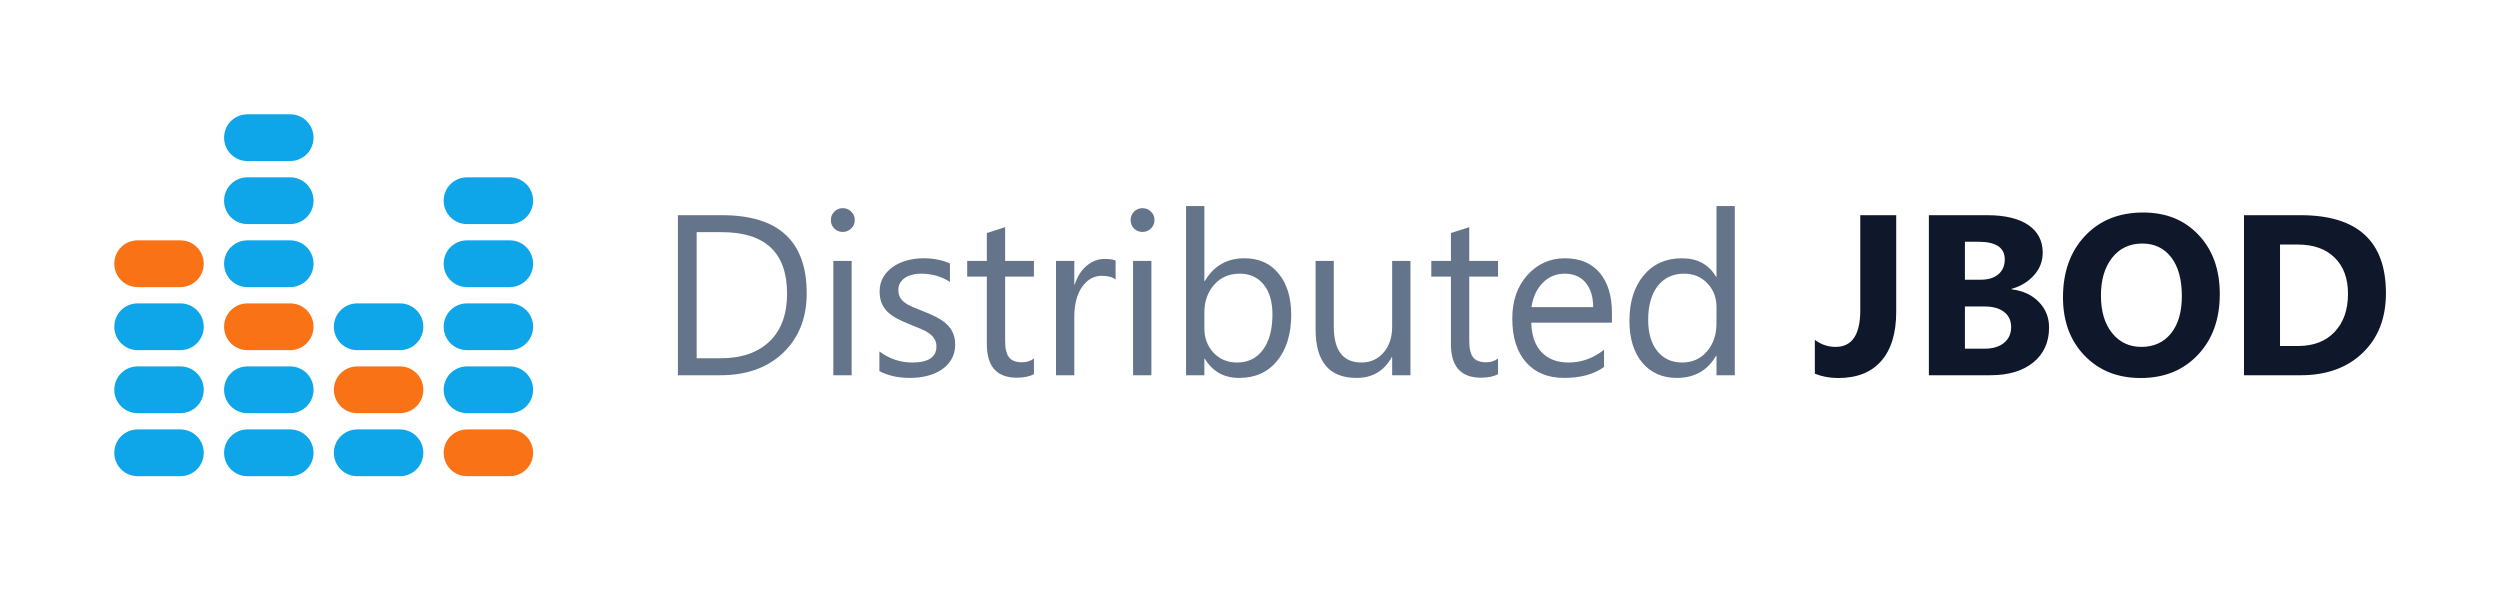
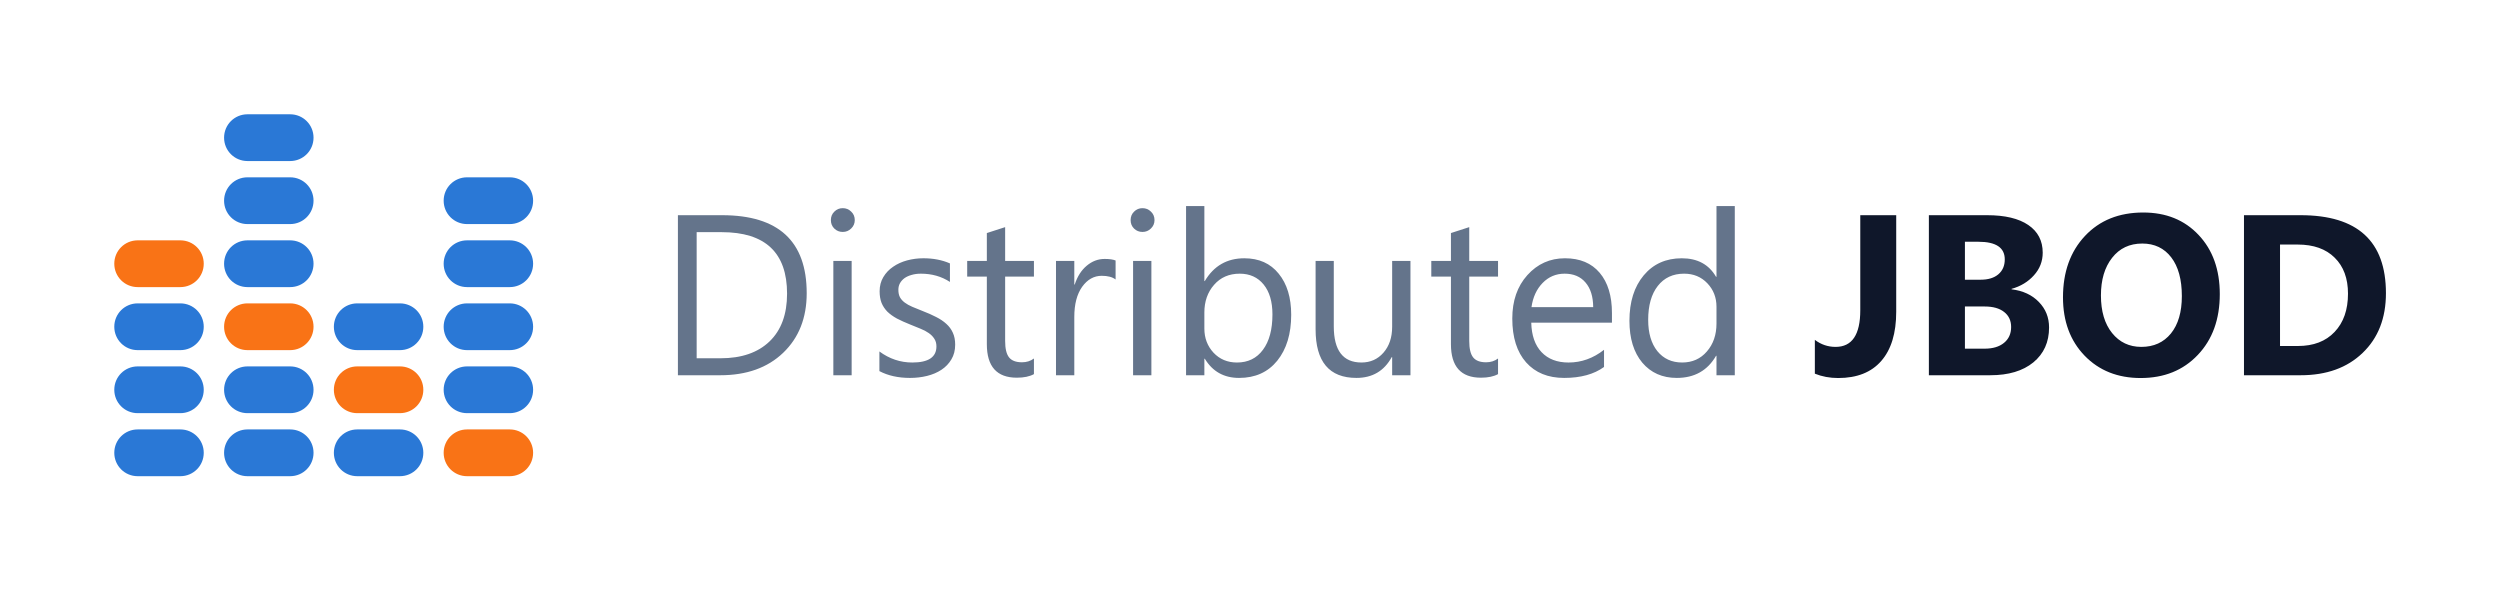
<svg xmlns="http://www.w3.org/2000/svg" width="525" height="124" viewBox="0 0 525 124" version="1.1" id="svg19">
  <defs id="defs19" />
  <g transform="translate(24,24) scale(0.426966) translate(-25,-39)" id="g18">
-     <path id="rect1" style="fill:#0ea5e9" d="m 36.5,194 h 21 c 6.371,0 11.5,5.129 11.5,11.5 0,6.371 -5.129,11.5 -11.5,11.5 h -21 C 30.129,217 25,211.871 25,205.5 25,199.129 30.129,194 36.5,194 Z" />
-     <path id="rect2" style="fill:#0ea5e9" d="m 36.5,163 h 21 c 6.371,0 11.5,5.129 11.5,11.5 0,6.371 -5.129,11.5 -11.5,11.5 h -21 C 30.129,186 25,180.871 25,174.5 25,168.129 30.129,163 36.5,163 Z" />
-     <path id="rect3" style="fill:#0ea5e9" d="m 36.5,132 h 21 c 6.371,0 11.5,5.129 11.5,11.5 0,6.371 -5.129,11.5 -11.5,11.5 h -21 C 30.129,155 25,149.871 25,143.5 25,137.129 30.129,132 36.5,132 Z" />
+     <path id="rect1" style="fill:#2a78d6" d="m 36.5,194 h 21 c 6.371,0 11.5,5.129 11.5,11.5 0,6.371 -5.129,11.5 -11.5,11.5 h -21 C 30.129,217 25,211.871 25,205.5 25,199.129 30.129,194 36.5,194 Z" />
+     <path id="rect2" style="fill:#2a78d6" d="m 36.5,163 h 21 c 6.371,0 11.5,5.129 11.5,11.5 0,6.371 -5.129,11.5 -11.5,11.5 h -21 C 30.129,186 25,180.871 25,174.5 25,168.129 30.129,163 36.5,163 Z" />
+     <path id="rect3" style="fill:#2a78d6" d="m 36.5,132 h 21 c 6.371,0 11.5,5.129 11.5,11.5 0,6.371 -5.129,11.5 -11.5,11.5 h -21 C 30.129,155 25,149.871 25,143.5 25,137.129 30.129,132 36.5,132 Z" />
    <path id="rect4" style="fill:#f97316" d="m 36.5,101 h 21 c 6.371,0 11.5,5.129 11.5,11.5 0,6.371 -5.129,11.5 -11.5,11.5 h -21 C 30.129,124 25,118.871 25,112.5 25,106.129 30.129,101 36.5,101 Z" />
-     <path id="rect5" style="fill:#0ea5e9" d="m 90.5,194 h 21 c 6.371,0 11.5,5.129 11.5,11.5 0,6.371 -5.129,11.5 -11.5,11.5 h -21 C 84.129,217 79,211.871 79,205.5 79,199.129 84.129,194 90.5,194 Z" />
-     <path id="rect6" style="fill:#0ea5e9" d="m 90.5,163 h 21 c 6.371,0 11.5,5.129 11.5,11.5 0,6.371 -5.129,11.5 -11.5,11.5 h -21 C 84.129,186 79,180.871 79,174.5 79,168.129 84.129,163 90.5,163 Z" />
+     <path id="rect5" style="fill:#2a78d6" d="m 90.5,194 h 21 c 6.371,0 11.5,5.129 11.5,11.5 0,6.371 -5.129,11.5 -11.5,11.5 h -21 C 84.129,217 79,211.871 79,205.5 79,199.129 84.129,194 90.5,194 Z" />
+     <path id="rect6" style="fill:#2a78d6" d="m 90.5,163 h 21 c 6.371,0 11.5,5.129 11.5,11.5 0,6.371 -5.129,11.5 -11.5,11.5 h -21 C 84.129,186 79,180.871 79,174.5 79,168.129 84.129,163 90.5,163 Z" />
    <path id="rect7" style="fill:#f97316" d="m 90.5,132 h 21 c 6.371,0 11.5,5.129 11.5,11.5 0,6.371 -5.129,11.5 -11.5,11.5 h -21 C 84.129,155 79,149.871 79,143.5 79,137.129 84.129,132 90.5,132 Z" />
-     <path id="rect8" style="fill:#0ea5e9" d="m 90.5,101 h 21 c 6.371,0 11.5,5.129 11.5,11.5 0,6.371 -5.129,11.5 -11.5,11.5 h -21 C 84.129,124 79,118.871 79,112.5 79,106.129 84.129,101 90.5,101 Z" />
-     <path id="rect9" style="fill:#0ea5e9" d="m 90.5,70 h 21 c 6.371,0 11.5,5.129 11.5,11.5 0,6.371 -5.129,11.5 -11.5,11.5 h -21 C 84.129,93 79,87.871 79,81.5 79,75.129 84.129,70 90.5,70 Z" />
-     <path id="rect10" style="fill:#0ea5e9" d="m 90.5,39 h 21 c 6.371,0 11.5,5.129 11.5,11.5 0,6.371 -5.129,11.5 -11.5,11.5 h -21 C 84.129,62 79,56.871 79,50.5 79,44.129 84.129,39 90.5,39 Z" />
-     <path id="rect11" style="fill:#0ea5e9" d="m 144.5,194 h 21 c 6.371,0 11.5,5.129 11.5,11.5 0,6.371 -5.129,11.5 -11.5,11.5 h -21 c -6.371,0 -11.5,-5.129 -11.5,-11.5 0,-6.371 5.129,-11.5 11.5,-11.5 z" />
+     <path id="rect8" style="fill:#2a78d6" d="m 90.5,101 h 21 c 6.371,0 11.5,5.129 11.5,11.5 0,6.371 -5.129,11.5 -11.5,11.5 h -21 C 84.129,124 79,118.871 79,112.5 79,106.129 84.129,101 90.5,101 Z" />
+     <path id="rect9" style="fill:#2a78d6" d="m 90.5,70 h 21 c 6.371,0 11.5,5.129 11.5,11.5 0,6.371 -5.129,11.5 -11.5,11.5 h -21 C 84.129,93 79,87.871 79,81.5 79,75.129 84.129,70 90.5,70 Z" />
+     <path id="rect10" style="fill:#2a78d6" d="m 90.5,39 h 21 c 6.371,0 11.5,5.129 11.5,11.5 0,6.371 -5.129,11.5 -11.5,11.5 h -21 C 84.129,62 79,56.871 79,50.5 79,44.129 84.129,39 90.5,39 Z" />
+     <path id="rect11" style="fill:#2a78d6" d="m 144.5,194 h 21 c 6.371,0 11.5,5.129 11.5,11.5 0,6.371 -5.129,11.5 -11.5,11.5 h -21 c -6.371,0 -11.5,-5.129 -11.5,-11.5 0,-6.371 5.129,-11.5 11.5,-11.5 z" />
    <path id="rect12" style="fill:#f97316" d="m 144.5,163 h 21 c 6.371,0 11.5,5.129 11.5,11.5 0,6.371 -5.129,11.5 -11.5,11.5 h -21 c -6.371,0 -11.5,-5.129 -11.5,-11.5 0,-6.371 5.129,-11.5 11.5,-11.5 z" />
-     <path id="rect13" style="fill:#0ea5e9" d="m 144.5,132 h 21 c 6.371,0 11.5,5.129 11.5,11.5 0,6.371 -5.129,11.5 -11.5,11.5 h -21 c -6.371,0 -11.5,-5.129 -11.5,-11.5 0,-6.371 5.129,-11.5 11.5,-11.5 z" />
+     <path id="rect13" style="fill:#2a78d6" d="m 144.5,132 h 21 c 6.371,0 11.5,5.129 11.5,11.5 0,6.371 -5.129,11.5 -11.5,11.5 h -21 c -6.371,0 -11.5,-5.129 -11.5,-11.5 0,-6.371 5.129,-11.5 11.5,-11.5 z" />
    <path id="rect14" style="fill:#f97316" d="m 198.5,194 h 21 c 6.371,0 11.5,5.129 11.5,11.5 0,6.371 -5.129,11.5 -11.5,11.5 h -21 c -6.371,0 -11.5,-5.129 -11.5,-11.5 0,-6.371 5.129,-11.5 11.5,-11.5 z" />
-     <path id="rect15" style="fill:#0ea5e9" d="m 198.5,163 h 21 c 6.371,0 11.5,5.129 11.5,11.5 0,6.371 -5.129,11.5 -11.5,11.5 h -21 c -6.371,0 -11.5,-5.129 -11.5,-11.5 0,-6.371 5.129,-11.5 11.5,-11.5 z" />
-     <path id="rect16" style="fill:#0ea5e9" d="m 198.5,132 h 21 c 6.371,0 11.5,5.129 11.5,11.5 0,6.371 -5.129,11.5 -11.5,11.5 h -21 c -6.371,0 -11.5,-5.129 -11.5,-11.5 0,-6.371 5.129,-11.5 11.5,-11.5 z" />
-     <path id="rect17" style="fill:#0ea5e9" d="m 198.5,101 h 21 c 6.371,0 11.5,5.129 11.5,11.5 0,6.371 -5.129,11.5 -11.5,11.5 h -21 c -6.371,0 -11.5,-5.129 -11.5,-11.5 0,-6.371 5.129,-11.5 11.5,-11.5 z" />
-     <path id="rect18" style="fill:#0ea5e9" d="m 198.5,70 h 21 c 6.371,0 11.5,5.129 11.5,11.5 0,6.371 -5.129,11.5 -11.5,11.5 h -21 C 192.129,93 187,87.871 187,81.5 187,75.129 192.129,70 198.5,70 Z" />
+     <path id="rect15" style="fill:#2a78d6" d="m 198.5,163 h 21 c 6.371,0 11.5,5.129 11.5,11.5 0,6.371 -5.129,11.5 -11.5,11.5 h -21 c -6.371,0 -11.5,-5.129 -11.5,-11.5 0,-6.371 5.129,-11.5 11.5,-11.5 z" />
+     <path id="rect16" style="fill:#2a78d6" d="m 198.5,132 h 21 c 6.371,0 11.5,5.129 11.5,11.5 0,6.371 -5.129,11.5 -11.5,11.5 h -21 c -6.371,0 -11.5,-5.129 -11.5,-11.5 0,-6.371 5.129,-11.5 11.5,-11.5 z" />
+     <path id="rect17" style="fill:#2a78d6" d="m 198.5,101 h 21 c 6.371,0 11.5,5.129 11.5,11.5 0,6.371 -5.129,11.5 -11.5,11.5 h -21 c -6.371,0 -11.5,-5.129 -11.5,-11.5 0,-6.371 5.129,-11.5 11.5,-11.5 z" />
+     <path id="rect18" style="fill:#2a78d6" d="m 198.5,70 h 21 c 6.371,0 11.5,5.129 11.5,11.5 0,6.371 -5.129,11.5 -11.5,11.5 h -21 C 192.129,93 187,87.871 187,81.5 187,75.129 192.129,70 198.5,70 Z" />
  </g>
  <g id="text19" style="font-size:48px;font-family:'Segoe UI';letter-spacing:-0.5" aria-label="Distributed JBOD">
    <path style="fill:#64748b" d="M 142.361,78.8 V 45.191 h 9.281 q 17.766,0 17.766,16.383 0,7.781 -4.945,12.516 -4.922,4.711 -13.195,4.711 z m 3.938,-30.047 v 26.484 h 5.016 q 6.609,0 10.289,-3.539 3.68,-3.539 3.68,-10.031 0,-12.914 -13.734,-12.914 z m 30.672,-0.047 q -1.031,0 -1.758,-0.703 -0.727,-0.703 -0.727,-1.781 0,-1.078 0.727,-1.781 0.727,-0.727 1.758,-0.727 1.055,0 1.781,0.727 0.75,0.703 0.75,1.781 0,1.031 -0.75,1.758 -0.727,0.727 -1.781,0.727 z m 1.875,30.094 h -3.844 v -24 h 3.844 z m 5.828,-0.867 v -4.125 q 3.141,2.32 6.914,2.32 5.062,0 5.062,-3.375 0,-0.961 -0.445,-1.617 -0.422,-0.68 -1.172,-1.195 -0.727,-0.516 -1.734,-0.914 -0.984,-0.422 -2.133,-0.867 -1.594,-0.633 -2.812,-1.266 -1.195,-0.656 -2.016,-1.453 -0.797,-0.82 -1.219,-1.852 -0.398,-1.031 -0.398,-2.414 0,-1.688 0.773,-2.977 0.773,-1.312 2.062,-2.18 1.289,-0.891 2.93,-1.336 1.664,-0.445 3.422,-0.445 3.117,0 5.578,1.078 v 3.891 q -2.648,-1.734 -6.094,-1.734 -1.078,0 -1.945,0.258 -0.867,0.234 -1.5,0.68 -0.609,0.445 -0.961,1.078 -0.328,0.609 -0.328,1.359 0,0.938 0.328,1.57 0.352,0.633 1.008,1.125 0.656,0.492 1.594,0.891 0.938,0.398 2.133,0.867 1.594,0.609 2.859,1.266 1.266,0.633 2.156,1.453 0.891,0.797 1.359,1.852 0.492,1.055 0.492,2.508 0,1.781 -0.797,3.094 -0.773,1.312 -2.086,2.18 -1.312,0.867 -3.023,1.289 -1.711,0.422 -3.586,0.422 -3.703,0 -6.422,-1.43 z m 32.453,0.633 q -1.359,0.75 -3.586,0.75 -6.305,0 -6.305,-7.031 V 58.081 h -4.125 v -3.281 h 4.125 V 48.941 L 211.08,47.698 v 7.102 h 6.047 v 3.281 H 211.08 v 13.523 q 0,2.414 0.82,3.445 0.82,1.031 2.719,1.031 1.453,0 2.508,-0.797 z m 17.148,-19.875 q -1.008,-0.773 -2.906,-0.773 -2.461,0 -4.125,2.32 -1.641,2.32 -1.641,6.328 v 12.234 h -3.844 v -24 h 3.844 v 4.945 h 0.094 q 0.82,-2.531 2.508,-3.938 1.688,-1.43 3.773,-1.43 1.5,0 2.297,0.328 z m 5.641,-9.984 q -1.031,0 -1.758,-0.703 -0.727,-0.703 -0.727,-1.781 0,-1.078 0.727,-1.781 0.727,-0.727 1.758,-0.727 1.055,0 1.781,0.727 0.75,0.703 0.75,1.781 0,1.031 -0.75,1.758 -0.727,0.727 -1.781,0.727 z m 1.875,30.094 h -3.844 v -24 h 3.844 z m 11.219,-3.469 h -0.094 v 3.469 h -3.844 v -35.531 h 3.844 v 15.75 h 0.094 q 2.836,-4.781 8.297,-4.781 4.617,0 7.219,3.234 2.625,3.211 2.625,8.625 0,6.023 -2.93,9.656 -2.93,3.609 -8.016,3.609 -4.758,0 -7.195,-4.031 z m -0.094,-9.68 v 3.352 q 0,2.977 1.922,5.062 1.945,2.062 4.922,2.062 3.492,0 5.461,-2.672 1.992,-2.672 1.992,-7.43 0,-4.008 -1.852,-6.281 -1.852,-2.273 -5.016,-2.273 -3.352,0 -5.391,2.344 -2.039,2.32 -2.039,5.836 z m 43.281,13.148 h -3.844 v -3.797 h -0.094 q -2.391,4.359 -7.406,4.359 -8.578,0 -8.578,-10.219 v -14.344 h 3.82 v 13.734 q 0,7.594 5.812,7.594 2.812,0 4.617,-2.062 1.828,-2.086 1.828,-5.438 V 54.8 h 3.844 z m 18.391,-0.234 q -1.359,0.75 -3.586,0.75 -6.305,0 -6.305,-7.031 V 58.081 h -4.125 v -3.281 h 4.125 v -5.859 l 3.844,-1.242 v 7.102 h 6.047 v 3.281 h -6.047 v 13.523 q 0,2.414 0.82,3.445 0.82,1.031 2.719,1.031 1.453,0 2.508,-0.797 z m 23.922,-10.805 h -16.945 q 0.094,4.008 2.156,6.188 2.062,2.18 5.672,2.18 4.055,0 7.453,-2.672 v 3.609 q -3.164,2.297 -8.367,2.297 -5.086,0 -7.992,-3.258 -2.906,-3.281 -2.906,-9.211 0,-5.602 3.164,-9.117 3.188,-3.539 7.898,-3.539 4.711,0 7.289,3.047 2.578,3.047 2.578,8.461 z m -3.938,-3.258 q -0.023,-3.328 -1.617,-5.18 -1.57,-1.852 -4.383,-1.852 -2.719,0 -4.617,1.945 -1.898,1.945 -2.344,5.086 z m 29.734,14.297 h -3.844 v -4.078 h -0.094 q -2.672,4.641 -8.25,4.641 -4.523,0 -7.242,-3.211 -2.695,-3.234 -2.695,-8.789 0,-5.953 3,-9.539 3,-3.586 7.992,-3.586 4.945,0 7.195,3.891 h 0.094 V 43.269 h 3.844 z m -3.844,-10.852 v -3.539 q 0,-2.906 -1.922,-4.922 -1.922,-2.016 -4.875,-2.016 -3.516,0 -5.531,2.578 -2.016,2.578 -2.016,7.125 0,4.148 1.922,6.562 1.945,2.391 5.203,2.391 3.211,0 5.203,-2.32 2.016,-2.32 2.016,-5.859 z" id="path19" />
    <path style="font-weight:700;fill:#0f172a" d="m 398.205,65.464 q 0,6.75 -3.141,10.336 -3.117,3.586 -9.047,3.586 -2.648,0 -4.898,-0.914 v -7.102 q 1.945,1.477 4.359,1.477 5.18,0 5.18,-7.688 v -19.969 h 7.547 z m 6.859,13.336 V 45.191 h 12.234 q 5.625,0 8.648,2.062 3.023,2.062 3.023,5.812 0,2.719 -1.852,4.758 -1.828,2.039 -4.688,2.836 v 0.094 q 3.586,0.445 5.719,2.648 2.156,2.203 2.156,5.367 0,4.617 -3.305,7.336 -3.305,2.695 -9.023,2.695 z m 7.57,-28.031 v 7.969 h 3.328 q 2.344,0 3.68,-1.125 1.359,-1.148 1.359,-3.141 0,-3.703 -5.531,-3.703 z m 0,13.594 v 8.859 h 4.102 q 2.625,0 4.102,-1.219 1.5,-1.219 1.5,-3.328 0,-2.016 -1.477,-3.164 -1.453,-1.148 -4.078,-1.148 z m 36.906,15.023 q -7.219,0 -11.766,-4.688 -4.547,-4.711 -4.547,-12.258 0,-7.969 4.617,-12.891 4.617,-4.922 12.234,-4.922 7.195,0 11.625,4.711 4.453,4.711 4.453,12.422 0,7.922 -4.617,12.773 -4.594,4.852 -12,4.852 z m 0.328,-28.242 q -3.984,0 -6.328,3 -2.344,2.977 -2.344,7.898 0,4.992 2.344,7.898 2.344,2.906 6.141,2.906 3.914,0 6.211,-2.812 2.297,-2.836 2.297,-7.852 0,-5.227 -2.227,-8.133 -2.227,-2.906 -6.094,-2.906 z m 21.367,27.656 V 45.191 h 11.906 q 17.906,0 17.906,16.383 0,7.852 -4.898,12.539 -4.875,4.688 -13.008,4.688 z m 7.57,-27.445 v 21.305 h 3.75 q 4.922,0 7.711,-2.953 2.812,-2.953 2.812,-8.039 0,-4.805 -2.789,-7.547 -2.766,-2.766 -7.781,-2.766 z" id="path20" />
  </g>
</svg>
